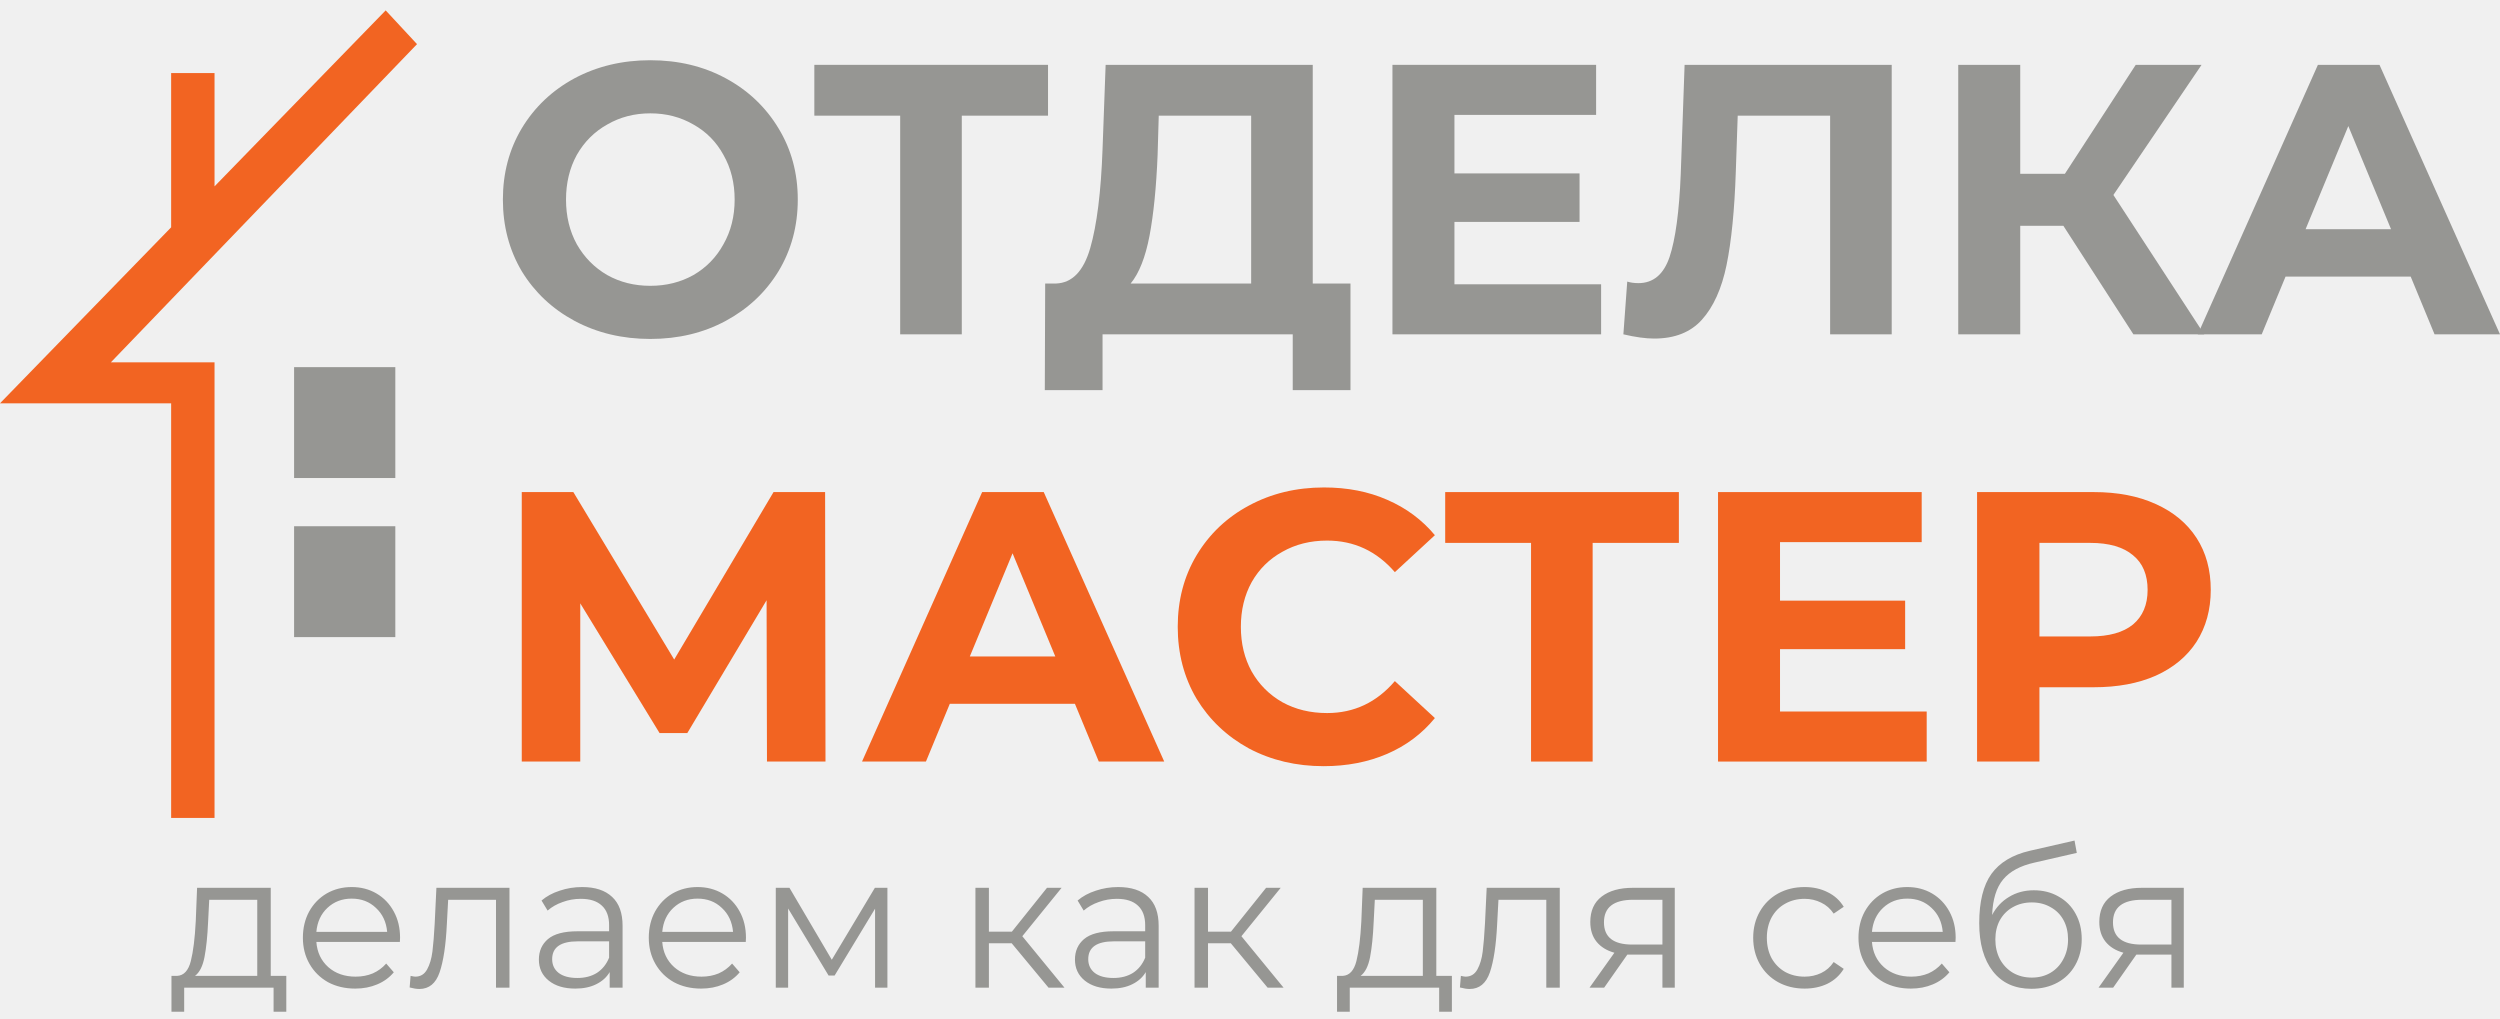
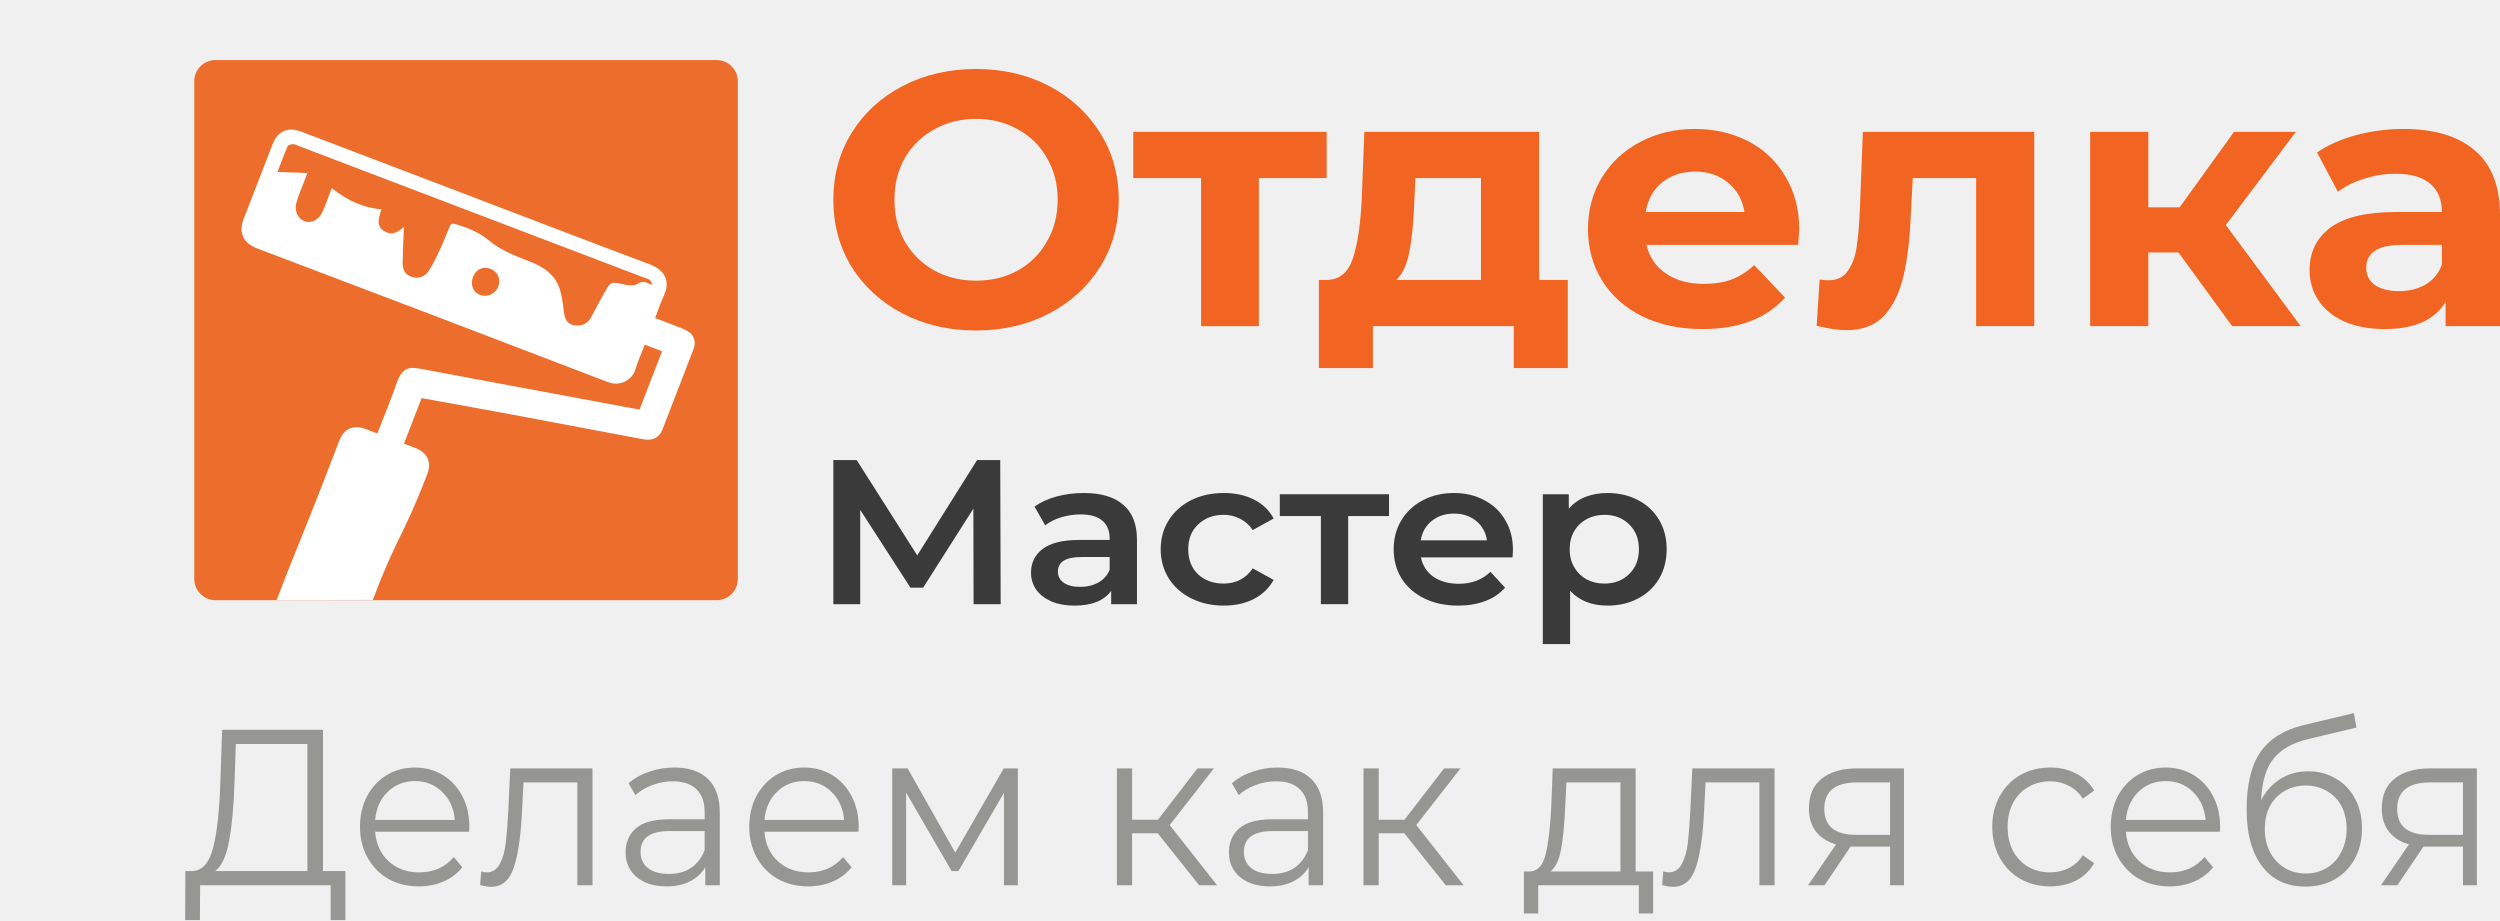
- <svg xmlns="http://www.w3.org/2000/svg" width="162" height="66" viewBox="0 0 162 66" fill="none">
-   <path d="M42.141 21.964C40.329 21.964 38.691 21.573 37.227 20.791C35.78 20.01 34.641 18.937 33.809 17.573C32.994 16.193 32.587 14.646 32.587 12.933C32.587 11.22 32.994 9.682 33.809 8.318C34.641 6.938 35.78 5.857 37.227 5.075C38.691 4.294 40.329 3.903 42.141 3.903C43.954 3.903 45.584 4.294 47.031 5.075C48.478 5.857 49.617 6.938 50.449 8.318C51.28 9.682 51.696 11.22 51.696 12.933C51.696 14.646 51.28 16.193 50.449 17.573C49.617 18.937 48.478 20.01 47.031 20.791C45.584 21.573 43.954 21.964 42.141 21.964ZM42.141 18.521C43.172 18.521 44.104 18.289 44.935 17.823C45.767 17.341 46.416 16.675 46.881 15.827C47.364 14.979 47.605 14.014 47.605 12.933C47.605 11.852 47.364 10.888 46.881 10.04C46.416 9.191 45.767 8.534 44.935 8.069C44.104 7.587 43.172 7.345 42.141 7.345C41.11 7.345 40.179 7.587 39.347 8.069C38.516 8.534 37.859 9.191 37.377 10.04C36.911 10.888 36.678 11.852 36.678 12.933C36.678 14.014 36.911 14.979 37.377 15.827C37.859 16.675 38.516 17.341 39.347 17.823C40.179 18.289 41.11 18.521 42.141 18.521Z" fill="#969693" />
-   <path d="M67.912 7.495H62.324V21.665H58.332V7.495H52.769V4.202H67.912V7.495Z" fill="#969693" />
-   <path d="M87.511 18.372V25.282H83.769V21.665H71.445V25.282H67.703L67.728 18.372H68.427C69.474 18.338 70.214 17.573 70.647 16.077C71.079 14.58 71.345 12.443 71.445 9.665L71.645 4.202H85.066V18.372H87.511ZM75.013 10.04C74.929 12.118 74.755 13.865 74.489 15.278C74.222 16.675 73.815 17.706 73.266 18.372H81.075V7.495H75.087L75.013 10.04Z" fill="#969693" />
-   <path d="M103.752 18.422V21.665H90.231V4.202H103.428V7.445H94.248V11.237H102.355V14.38H94.248V18.422H103.752Z" fill="#969693" />
-   <path d="M122.583 4.202V21.665H118.592V7.495H112.604L112.48 11.137C112.397 13.615 112.197 15.628 111.881 17.174C111.565 18.704 111.033 19.885 110.284 20.717C109.553 21.532 108.522 21.939 107.191 21.939C106.642 21.939 105.977 21.848 105.195 21.665L105.445 18.247C105.661 18.314 105.902 18.347 106.168 18.347C107.133 18.347 107.806 17.781 108.189 16.65C108.571 15.503 108.813 13.715 108.912 11.287L109.162 4.202H122.583Z" fill="#969693" />
-   <path d="M133.705 14.63H130.911V21.665H126.894V4.202H130.911V11.262H133.805L138.395 4.202H142.661L136.948 12.634L142.835 21.665H138.245L133.705 14.63Z" fill="#969693" />
-   <path d="M156.212 17.923H148.104L146.558 21.665H142.417L150.2 4.202H154.191L162 21.665H157.759L156.212 17.923ZM154.94 14.854L152.171 8.169L149.402 14.854H154.94Z" fill="#969693" />
-   <path d="M49.7 49.349L49.675 38.897L44.537 47.503H42.74L37.601 39.096V49.349H33.81V31.887H37.152L43.688 42.738L50.125 31.887H53.467L53.492 49.349H49.7Z" fill="#F26422" />
-   <path d="M69.655 45.607H61.547L60.001 49.349H55.859L63.643 31.887H67.634L75.442 49.349H71.202L69.655 45.607ZM68.383 42.539L65.614 35.853L62.844 42.539H68.383Z" fill="#F26422" />
-   <path d="M85.772 49.648C83.992 49.648 82.379 49.266 80.932 48.501C79.502 47.719 78.371 46.647 77.54 45.283C76.725 43.902 76.317 42.347 76.317 40.618C76.317 38.888 76.725 37.342 77.54 35.978C78.371 34.597 79.502 33.525 80.932 32.76C82.379 31.978 84.001 31.587 85.797 31.587C87.31 31.587 88.674 31.853 89.888 32.386C91.119 32.918 92.15 33.683 92.981 34.681L90.387 37.075C89.206 35.712 87.743 35.03 85.996 35.03C84.915 35.03 83.951 35.271 83.103 35.753C82.254 36.219 81.589 36.876 81.107 37.724C80.641 38.572 80.408 39.537 80.408 40.618C80.408 41.699 80.641 42.663 81.107 43.512C81.589 44.36 82.254 45.025 83.103 45.507C83.951 45.973 84.915 46.206 85.996 46.206C87.743 46.206 89.206 45.516 90.387 44.135L92.981 46.53C92.15 47.545 91.119 48.318 89.888 48.85C88.657 49.382 87.285 49.648 85.772 49.648Z" fill="#F26422" />
-   <path d="M108.791 35.179H103.203V49.349H99.212V35.179H93.649V31.887H108.791V35.179Z" fill="#F26422" />
-   <path d="M124.85 46.106V49.349H111.329V31.887H124.525V35.13H115.345V38.922H123.453V42.065H115.345V46.106H124.85Z" fill="#F26422" />
-   <path d="M135.673 31.887C137.219 31.887 138.558 32.144 139.689 32.66C140.837 33.175 141.718 33.907 142.334 34.855C142.949 35.803 143.257 36.926 143.257 38.223C143.257 39.504 142.949 40.626 142.334 41.591C141.718 42.539 140.837 43.27 139.689 43.786C138.558 44.285 137.219 44.534 135.673 44.534H132.155V49.349H128.114V31.887H135.673ZM135.448 41.242C136.662 41.242 137.585 40.984 138.217 40.468C138.849 39.936 139.165 39.188 139.165 38.223C139.165 37.242 138.849 36.493 138.217 35.978C137.585 35.446 136.662 35.179 135.448 35.179H132.155V41.242H135.448Z" fill="#F26422" />
-   <path d="M13.902 12.076L24.992 0.673L27.023 2.86L7.185 23.478H13.902V53H11.09V26.134H0L11.09 14.731V4.734H13.902V12.076Z" fill="#F26422" />
-   <path d="M19.057 23.791H25.617V30.976H19.057V23.791Z" fill="#969693" />
-   <path d="M19.057 34.1H25.617V41.285H19.057V34.1Z" fill="#969693" />
-   <path d="M18.552 63.237V65.562H17.728V64H11.935V65.562H11.111V63.237H11.48C11.914 63.213 12.21 62.893 12.365 62.278C12.521 61.663 12.628 60.802 12.685 59.695L12.771 57.53H17.544V63.237H18.552ZM13.485 59.744C13.444 60.663 13.366 61.421 13.251 62.02C13.136 62.61 12.931 63.016 12.636 63.237H16.67V58.305H13.558L13.485 59.744ZM25.912 61.036H20.5C20.549 61.708 20.808 62.253 21.275 62.672C21.742 63.082 22.333 63.287 23.046 63.287C23.448 63.287 23.817 63.217 24.153 63.078C24.489 62.93 24.78 62.717 25.026 62.438L25.518 63.004C25.232 63.348 24.871 63.611 24.436 63.791C24.01 63.971 23.538 64.061 23.022 64.061C22.357 64.061 21.767 63.922 21.25 63.643C20.742 63.356 20.344 62.963 20.057 62.462C19.77 61.962 19.627 61.397 19.627 60.765C19.627 60.134 19.762 59.568 20.033 59.068C20.311 58.568 20.689 58.178 21.164 57.899C21.648 57.62 22.189 57.481 22.788 57.481C23.387 57.481 23.924 57.62 24.399 57.899C24.875 58.178 25.248 58.568 25.518 59.068C25.789 59.56 25.924 60.126 25.924 60.765L25.912 61.036ZM22.788 58.231C22.165 58.231 21.64 58.432 21.213 58.834C20.795 59.228 20.558 59.744 20.5 60.384H25.088C25.031 59.744 24.789 59.228 24.362 58.834C23.944 58.432 23.419 58.231 22.788 58.231ZM33.014 57.53V64H32.141V58.305H29.041L28.955 59.904C28.89 61.249 28.734 62.282 28.488 63.004C28.242 63.725 27.803 64.086 27.172 64.086C27 64.086 26.791 64.053 26.545 63.988L26.606 63.237C26.754 63.27 26.856 63.287 26.914 63.287C27.25 63.287 27.504 63.131 27.676 62.819C27.848 62.508 27.963 62.122 28.021 61.663C28.078 61.204 28.127 60.597 28.168 59.843L28.279 57.53H33.014ZM37.723 57.481C38.568 57.481 39.216 57.694 39.667 58.121C40.118 58.539 40.343 59.162 40.343 59.99V64H39.507V62.991C39.31 63.328 39.019 63.59 38.633 63.779C38.256 63.967 37.805 64.061 37.281 64.061C36.559 64.061 35.985 63.889 35.559 63.545C35.132 63.2 34.919 62.745 34.919 62.18C34.919 61.63 35.116 61.187 35.509 60.851C35.911 60.515 36.547 60.347 37.416 60.347H39.47V59.953C39.47 59.396 39.314 58.973 39.002 58.686C38.691 58.391 38.236 58.244 37.637 58.244C37.227 58.244 36.834 58.313 36.456 58.453C36.079 58.584 35.755 58.768 35.485 59.006L35.091 58.354C35.419 58.075 35.813 57.862 36.272 57.715C36.731 57.559 37.215 57.481 37.723 57.481ZM37.416 63.373C37.908 63.373 38.33 63.262 38.683 63.041C39.035 62.811 39.298 62.483 39.47 62.057V60.999H37.44C36.333 60.999 35.78 61.384 35.78 62.155C35.78 62.532 35.923 62.831 36.21 63.053C36.497 63.266 36.899 63.373 37.416 63.373ZM48.326 61.036H42.914C42.963 61.708 43.221 62.253 43.689 62.672C44.156 63.082 44.747 63.287 45.46 63.287C45.862 63.287 46.231 63.217 46.567 63.078C46.903 62.93 47.194 62.717 47.44 62.438L47.932 63.004C47.645 63.348 47.285 63.611 46.85 63.791C46.424 63.971 45.952 64.061 45.435 64.061C44.771 64.061 44.181 63.922 43.664 63.643C43.156 63.356 42.758 62.963 42.471 62.462C42.184 61.962 42.041 61.397 42.041 60.765C42.041 60.134 42.176 59.568 42.447 59.068C42.725 58.568 43.103 58.178 43.578 57.899C44.062 57.62 44.603 57.481 45.202 57.481C45.8 57.481 46.337 57.62 46.813 57.899C47.289 58.178 47.662 58.568 47.932 59.068C48.203 59.56 48.338 60.126 48.338 60.765L48.326 61.036ZM45.202 58.231C44.579 58.231 44.054 58.432 43.627 58.834C43.209 59.228 42.971 59.744 42.914 60.384H47.502C47.444 59.744 47.203 59.228 46.776 58.834C46.358 58.432 45.833 58.231 45.202 58.231ZM57.504 57.53V64H56.704V58.883L54.084 63.213H53.691L51.071 58.871V64H50.271V57.53H51.157L53.9 62.192L56.692 57.53H57.504ZM65.557 61.122H64.081V64H63.208V57.53H64.081V60.371H65.57L67.845 57.53H68.792L66.246 60.667L68.977 64H67.944L65.557 61.122ZM72.461 57.481C73.306 57.481 73.954 57.694 74.405 58.121C74.856 58.539 75.081 59.162 75.081 59.99V64H74.245V62.991C74.048 63.328 73.757 63.59 73.371 63.779C72.994 63.967 72.543 64.061 72.018 64.061C71.297 64.061 70.723 63.889 70.296 63.545C69.87 63.2 69.657 62.745 69.657 62.18C69.657 61.63 69.854 61.187 70.247 60.851C70.649 60.515 71.284 60.347 72.154 60.347H74.208V59.953C74.208 59.396 74.052 58.973 73.74 58.686C73.429 58.391 72.974 58.244 72.375 58.244C71.965 58.244 71.572 58.313 71.194 58.453C70.817 58.584 70.493 58.768 70.223 59.006L69.829 58.354C70.157 58.075 70.551 57.862 71.01 57.715C71.469 57.559 71.953 57.481 72.461 57.481ZM72.154 63.373C72.646 63.373 73.068 63.262 73.421 63.041C73.773 62.811 74.036 62.483 74.208 62.057V60.999H72.178C71.071 60.999 70.518 61.384 70.518 62.155C70.518 62.532 70.661 62.831 70.948 63.053C71.235 63.266 71.637 63.373 72.154 63.373ZM79.755 61.122H78.279V64H77.406V57.53H78.279V60.371H79.767L82.043 57.53H82.99L80.444 60.667L83.175 64H82.141L79.755 61.122ZM94.082 63.237V65.562H93.258V64H87.465V65.562H86.64V63.237H87.009C87.444 63.213 87.739 62.893 87.895 62.278C88.051 61.663 88.157 60.802 88.215 59.695L88.301 57.53H93.073V63.237H94.082ZM89.014 59.744C88.973 60.663 88.895 61.421 88.781 62.02C88.666 62.61 88.461 63.016 88.166 63.237H92.2V58.305H89.088L89.014 59.744ZM101.073 57.53V64H100.2V58.305H97.1L97.014 59.904C96.948 61.249 96.792 62.282 96.546 63.004C96.3 63.725 95.862 64.086 95.23 64.086C95.058 64.086 94.849 64.053 94.603 63.988L94.665 63.237C94.812 63.27 94.915 63.287 94.972 63.287C95.308 63.287 95.562 63.131 95.735 62.819C95.907 62.508 96.022 62.122 96.079 61.663C96.136 61.204 96.186 60.597 96.227 59.843L96.337 57.53H101.073ZM108.525 57.53V64H107.725V61.86H105.696H105.45L103.949 64H103.002L104.613 61.737C104.113 61.597 103.728 61.36 103.457 61.023C103.186 60.687 103.051 60.261 103.051 59.744C103.051 59.023 103.297 58.473 103.789 58.096C104.281 57.719 104.953 57.53 105.806 57.53H108.525ZM103.937 59.769C103.937 60.728 104.548 61.208 105.769 61.208H107.725V58.305H105.831C104.568 58.305 103.937 58.793 103.937 59.769ZM116.94 64.061C116.3 64.061 115.726 63.922 115.218 63.643C114.718 63.364 114.324 62.975 114.037 62.475C113.75 61.966 113.607 61.397 113.607 60.765C113.607 60.134 113.75 59.568 114.037 59.068C114.324 58.568 114.718 58.178 115.218 57.899C115.726 57.62 116.3 57.481 116.94 57.481C117.497 57.481 117.994 57.592 118.428 57.813C118.871 58.026 119.219 58.342 119.474 58.76L118.822 59.203C118.609 58.883 118.338 58.645 118.01 58.49C117.682 58.326 117.325 58.244 116.94 58.244C116.472 58.244 116.05 58.35 115.673 58.563C115.304 58.768 115.013 59.064 114.8 59.449C114.595 59.834 114.492 60.273 114.492 60.765C114.492 61.265 114.595 61.708 114.8 62.093C115.013 62.471 115.304 62.766 115.673 62.979C116.05 63.184 116.472 63.287 116.94 63.287C117.325 63.287 117.682 63.209 118.01 63.053C118.338 62.897 118.609 62.659 118.822 62.34L119.474 62.782C119.219 63.2 118.871 63.52 118.428 63.742C117.985 63.955 117.489 64.061 116.94 64.061ZM126.714 61.036H121.302C121.352 61.708 121.61 62.253 122.077 62.672C122.545 63.082 123.135 63.287 123.849 63.287C124.25 63.287 124.619 63.217 124.956 63.078C125.292 62.93 125.583 62.717 125.829 62.438L126.321 63.004C126.034 63.348 125.673 63.611 125.238 63.791C124.812 63.971 124.341 64.061 123.824 64.061C123.16 64.061 122.569 63.922 122.053 63.643C121.544 63.356 121.147 62.963 120.86 62.462C120.573 61.962 120.429 61.397 120.429 60.765C120.429 60.134 120.564 59.568 120.835 59.068C121.114 58.568 121.491 58.178 121.967 57.899C122.45 57.62 122.992 57.481 123.59 57.481C124.189 57.481 124.726 57.62 125.202 57.899C125.677 58.178 126.05 58.568 126.321 59.068C126.591 59.56 126.727 60.126 126.727 60.765L126.714 61.036ZM123.59 58.231C122.967 58.231 122.442 58.432 122.016 58.834C121.598 59.228 121.36 59.744 121.302 60.384H125.89C125.833 59.744 125.591 59.228 125.165 58.834C124.746 58.432 124.222 58.231 123.59 58.231ZM131.796 57.69C132.395 57.69 132.928 57.825 133.395 58.096C133.871 58.358 134.24 58.731 134.502 59.215C134.765 59.691 134.896 60.236 134.896 60.851C134.896 61.483 134.757 62.044 134.478 62.536C134.207 63.02 133.826 63.397 133.334 63.668C132.842 63.938 132.276 64.074 131.636 64.074C130.562 64.074 129.73 63.697 129.14 62.942C128.549 62.188 128.254 61.146 128.254 59.818C128.254 58.432 128.516 57.37 129.041 56.632C129.574 55.894 130.402 55.394 131.526 55.132L134.429 54.468L134.576 55.267L131.846 55.894C130.919 56.099 130.238 56.464 129.804 56.989C129.369 57.506 129.131 58.272 129.09 59.289C129.353 58.789 129.718 58.399 130.185 58.121C130.652 57.834 131.19 57.69 131.796 57.69ZM131.661 63.348C132.112 63.348 132.514 63.246 132.866 63.041C133.227 62.827 133.506 62.532 133.703 62.155C133.908 61.778 134.01 61.351 134.01 60.876C134.01 60.4 133.912 59.982 133.715 59.621C133.518 59.26 133.24 58.982 132.879 58.785C132.526 58.58 132.12 58.477 131.661 58.477C131.202 58.477 130.792 58.58 130.431 58.785C130.078 58.982 129.8 59.26 129.595 59.621C129.398 59.982 129.299 60.4 129.299 60.876C129.299 61.351 129.398 61.778 129.595 62.155C129.8 62.532 130.083 62.827 130.443 63.041C130.804 63.246 131.21 63.348 131.661 63.348ZM141.509 57.53V64H140.709V61.86H138.68H138.434L136.933 64H135.986L137.597 61.737C137.097 61.597 136.712 61.36 136.441 61.023C136.171 60.687 136.035 60.261 136.035 59.744C136.035 59.023 136.281 58.473 136.773 58.096C137.265 57.719 137.938 57.53 138.79 57.53H141.509ZM136.921 59.769C136.921 60.728 137.532 61.208 138.754 61.208H140.709V58.305H138.815C137.552 58.305 136.921 58.793 136.921 59.769Z" fill="#969693" />
+ <svg xmlns="http://www.w3.org/2000/svg" width="144" height="53" viewBox="0 0 144 53" fill="none">
+   <path d="M11.19 4.679C11.19 4.005 11.74 3.458 12.418 3.458H41.272C41.95 3.458 42.499 4.005 42.499 4.679V33.352C42.499 34.026 41.95 34.572 41.272 34.572H12.418C11.74 34.572 11.19 34.026 11.19 33.352V4.679Z" fill="#ED6D2C" />
+   <path d="M56.22 19.036C54.661 19.036 53.251 18.71 51.992 18.059C50.747 17.407 49.767 16.512 49.052 15.375C48.351 14.224 48 12.934 48 11.506C48 10.077 48.351 8.794 49.052 7.657C49.767 6.506 50.747 5.605 51.992 4.953C53.251 4.301 54.661 3.975 56.22 3.975C57.78 3.975 59.182 4.301 60.427 4.953C61.672 5.605 62.652 6.506 63.368 7.657C64.083 8.794 64.441 10.077 64.441 11.506C64.441 12.934 64.083 14.224 63.368 15.375C62.652 16.512 61.672 17.407 60.427 18.059C59.182 18.71 57.78 19.036 56.22 19.036ZM56.22 16.166C57.108 16.166 57.909 15.972 58.624 15.583C59.34 15.181 59.898 14.626 60.298 13.919C60.713 13.212 60.921 12.407 60.921 11.506C60.921 10.604 60.713 9.8 60.298 9.093C59.898 8.385 59.34 7.837 58.624 7.449C57.909 7.047 57.108 6.846 56.22 6.846C55.333 6.846 54.532 7.047 53.816 7.449C53.101 7.837 52.536 8.385 52.121 9.093C51.72 9.8 51.52 10.604 51.52 11.506C51.52 12.407 51.72 13.212 52.121 13.919C52.536 14.626 53.101 15.181 53.816 15.583C54.532 15.972 55.333 16.166 56.22 16.166Z" fill="#F26422" />
+   <path d="M76.416 10.258H72.51V18.787H69.183V10.258H65.277V7.595H76.416V10.258Z" fill="#F26422" />
+   <path d="M90.305 16.124V21.2H87.193V18.787H79.08V21.2H75.968V16.124H76.44C77.155 16.11 77.649 15.701 77.921 14.897C78.193 14.092 78.365 12.948 78.436 11.464L78.586 7.595H88.653V16.124H90.305ZM81.462 11.693C81.419 12.83 81.326 13.759 81.183 14.481C81.055 15.202 80.804 15.75 80.432 16.124H85.304V10.258H81.527L81.462 11.693Z" fill="#F26422" />
+   <path d="M103.638 13.232C103.638 13.274 103.616 13.565 103.573 14.106H94.838C94.995 14.8 95.367 15.347 95.954 15.75C96.54 16.152 97.27 16.353 98.143 16.353C98.744 16.353 99.273 16.27 99.731 16.103C100.203 15.923 100.64 15.646 101.04 15.271L102.822 17.143C101.734 18.35 100.146 18.953 98.057 18.953C96.755 18.953 95.603 18.71 94.602 18.225C93.6 17.726 92.827 17.039 92.284 16.166C91.74 15.292 91.468 14.3 91.468 13.191C91.468 12.095 91.733 11.111 92.262 10.237C92.806 9.349 93.543 8.663 94.473 8.177C95.417 7.678 96.469 7.428 97.628 7.428C98.758 7.428 99.781 7.664 100.697 8.136C101.613 8.607 102.328 9.287 102.843 10.174C103.373 11.048 103.638 12.067 103.638 13.232ZM97.649 9.883C96.891 9.883 96.254 10.091 95.739 10.507C95.224 10.923 94.909 11.492 94.795 12.213H100.482C100.368 11.506 100.053 10.944 99.538 10.528C99.023 10.098 98.393 9.883 97.649 9.883Z" fill="#F26422" />
+   <path d="M117.174 7.595V18.787H113.826V10.258H110.177L110.07 12.234C110.013 13.704 109.87 14.924 109.641 15.895C109.412 16.866 109.04 17.629 108.525 18.183C108.009 18.738 107.294 19.016 106.378 19.016C105.892 19.016 105.312 18.932 104.64 18.766L104.811 16.103C105.04 16.131 105.205 16.145 105.305 16.145C105.806 16.145 106.178 15.972 106.421 15.625C106.679 15.264 106.85 14.813 106.936 14.273C107.022 13.718 107.087 12.99 107.129 12.088L107.301 7.595H117.174Z" fill="#F26422" />
+   <path d="M125.481 14.543H123.742V18.787H120.394V7.595H123.742V11.943H125.545L128.679 7.595H132.242L128.207 12.962L132.521 18.787H128.572L125.481 14.543Z" fill="#F26422" />
+   <path d="M138.441 7.428C140.23 7.428 141.603 7.844 142.562 8.676C143.521 9.495 144 10.736 144 12.4V18.787H140.866V17.393C140.237 18.433 139.064 18.953 137.346 18.953C136.459 18.953 135.687 18.808 135.028 18.516C134.385 18.225 133.891 17.823 133.547 17.31C133.204 16.797 133.032 16.214 133.032 15.562C133.032 14.522 133.433 13.704 134.234 13.108C135.05 12.511 136.302 12.213 137.99 12.213H140.652C140.652 11.506 140.43 10.965 139.986 10.59C139.543 10.202 138.878 10.008 137.99 10.008C137.375 10.008 136.767 10.105 136.166 10.299C135.579 10.479 135.079 10.729 134.664 11.048L133.462 8.78C134.091 8.351 134.842 8.018 135.715 7.782C136.602 7.546 137.511 7.428 138.441 7.428ZM138.184 16.769C138.756 16.769 139.264 16.644 139.707 16.395C140.151 16.131 140.466 15.75 140.652 15.25V14.106H138.355C136.982 14.106 136.295 14.543 136.295 15.417C136.295 15.833 136.459 16.166 136.788 16.415C137.132 16.651 137.597 16.769 138.184 16.769Z" fill="#F26422" />
+   <path d="M56.078 34.8L56.066 29.298L53.172 33.851H52.442L49.548 29.369V34.8H48V26.5H49.346L52.832 31.99L56.28 26.5H57.613L57.639 34.8H56.078Z" fill="#3A3A3A" />
+   <path d="M62.431 28.397C63.421 28.397 64.176 28.622 64.696 29.073C65.225 29.516 65.489 30.188 65.489 31.089V34.8H64.004V34.029C63.811 34.306 63.534 34.519 63.174 34.669C62.821 34.812 62.394 34.883 61.89 34.883C61.387 34.883 60.947 34.804 60.569 34.646C60.191 34.48 59.898 34.254 59.688 33.97C59.487 33.677 59.386 33.349 59.386 32.986C59.386 32.417 59.608 31.962 60.053 31.622C60.506 31.274 61.215 31.1 62.18 31.1H63.916V31.006C63.916 30.563 63.773 30.223 63.488 29.986C63.211 29.749 62.796 29.63 62.242 29.63C61.865 29.63 61.492 29.686 61.123 29.796C60.762 29.907 60.456 30.061 60.204 30.259L59.587 29.18C59.94 28.927 60.363 28.733 60.858 28.599C61.353 28.464 61.878 28.397 62.431 28.397ZM62.217 33.804C62.612 33.804 62.96 33.721 63.262 33.555C63.572 33.381 63.79 33.136 63.916 32.82V32.085H62.293C61.387 32.085 60.934 32.365 60.934 32.926C60.934 33.195 61.047 33.409 61.274 33.567C61.5 33.725 61.815 33.804 62.217 33.804Z" fill="#3A3A3A" />
+   <path d="M70.493 34.883C69.797 34.883 69.172 34.744 68.618 34.468C68.064 34.191 67.632 33.808 67.322 33.318C67.012 32.82 66.856 32.258 66.856 31.634C66.856 31.009 67.012 30.452 67.322 29.962C67.632 29.472 68.06 29.089 68.605 28.812C69.159 28.535 69.788 28.397 70.493 28.397C71.156 28.397 71.734 28.524 72.229 28.776C72.733 29.029 73.11 29.393 73.362 29.867L72.154 30.531C71.961 30.239 71.718 30.021 71.424 29.879C71.139 29.729 70.824 29.654 70.48 29.654C69.893 29.654 69.406 29.836 69.021 30.199C68.635 30.555 68.442 31.033 68.442 31.634C68.442 32.235 68.631 32.717 69.008 33.081C69.394 33.436 69.885 33.614 70.48 33.614C70.824 33.614 71.139 33.543 71.424 33.401C71.718 33.251 71.961 33.029 72.154 32.737L73.362 33.401C73.102 33.875 72.72 34.242 72.217 34.503C71.722 34.756 71.147 34.883 70.493 34.883Z" fill="#3A3A3A" />
+   <path d="M80.008 29.725H77.655V34.8H76.082V29.725H73.716V28.468H80.008V29.725Z" fill="#3A3A3A" />
+   <path d="M87.145 31.67C87.145 31.772 87.137 31.919 87.12 32.108H81.848C81.94 32.575 82.179 32.946 82.565 33.223C82.959 33.492 83.446 33.626 84.025 33.626C84.763 33.626 85.371 33.397 85.849 32.938L86.692 33.851C86.39 34.191 86.008 34.448 85.547 34.622C85.086 34.796 84.566 34.883 83.987 34.883C83.249 34.883 82.599 34.744 82.037 34.468C81.475 34.191 81.038 33.808 80.728 33.318C80.426 32.82 80.275 32.258 80.275 31.634C80.275 31.017 80.422 30.464 80.715 29.974C81.017 29.476 81.433 29.089 81.961 28.812C82.49 28.535 83.085 28.397 83.748 28.397C84.402 28.397 84.985 28.535 85.497 28.812C86.017 29.081 86.42 29.464 86.705 29.962C86.998 30.452 87.145 31.021 87.145 31.67ZM83.748 29.583C83.245 29.583 82.817 29.725 82.464 30.01C82.12 30.286 81.911 30.658 81.835 31.124H85.648C85.581 30.666 85.375 30.294 85.031 30.01C84.687 29.725 84.26 29.583 83.748 29.583Z" fill="#3A3A3A" />
+   <path d="M92.59 28.397C93.244 28.397 93.827 28.532 94.339 28.8C94.859 29.069 95.266 29.448 95.56 29.939C95.853 30.429 96 30.994 96 31.634C96 32.274 95.853 32.843 95.56 33.341C95.266 33.831 94.859 34.211 94.339 34.48C93.827 34.748 93.244 34.883 92.59 34.883C91.684 34.883 90.967 34.598 90.438 34.029V37.1H88.865V28.468H90.363V29.298C90.623 28.998 90.942 28.773 91.319 28.622C91.705 28.472 92.129 28.397 92.59 28.397ZM92.414 33.614C92.993 33.614 93.467 33.432 93.836 33.069C94.213 32.705 94.402 32.227 94.402 31.634C94.402 31.041 94.213 30.563 93.836 30.199C93.467 29.836 92.993 29.654 92.414 29.654C92.036 29.654 91.697 29.737 91.395 29.903C91.093 30.061 90.854 30.29 90.677 30.591C90.501 30.891 90.413 31.239 90.413 31.634C90.413 32.029 90.501 32.377 90.677 32.677C90.854 32.978 91.093 33.211 91.395 33.377C91.697 33.535 92.036 33.614 92.414 33.614Z" fill="#3A3A3A" />
+   <path d="M19.895 50.172V53H19.046V50.991H11.528L11.515 53H10.666L10.679 50.172H11.11C11.675 50.138 12.069 49.673 12.291 48.778C12.512 47.873 12.648 46.594 12.697 44.939L12.795 42.035H18.603V50.172H19.895ZM13.509 45.029C13.468 46.393 13.365 47.519 13.201 48.407C13.046 49.285 12.779 49.874 12.402 50.172H17.705V42.853H13.583L13.509 45.029Z" fill="#969693" />
+   <path d="M27.023 47.907H21.609C21.659 48.607 21.917 49.174 22.384 49.609C22.852 50.036 23.443 50.249 24.156 50.249C24.558 50.249 24.927 50.176 25.264 50.032C25.6 49.878 25.891 49.656 26.137 49.366L26.63 49.955C26.343 50.313 25.982 50.586 25.547 50.774C25.12 50.961 24.649 51.055 24.132 51.055C23.467 51.055 22.877 50.91 22.36 50.62C21.851 50.322 21.453 49.912 21.166 49.392C20.879 48.871 20.736 48.283 20.736 47.626C20.736 46.969 20.871 46.381 21.142 45.86C21.421 45.34 21.798 44.935 22.274 44.645C22.758 44.355 23.299 44.21 23.898 44.21C24.497 44.21 25.034 44.355 25.51 44.645C25.986 44.935 26.359 45.34 26.63 45.86C26.9 46.372 27.036 46.961 27.036 47.626L27.023 47.907ZM23.898 44.99C23.274 44.99 22.75 45.199 22.323 45.617C21.905 46.027 21.667 46.564 21.609 47.229H26.199C26.142 46.564 25.9 46.027 25.473 45.617C25.055 45.199 24.53 44.99 23.898 44.99Z" fill="#969693" />
+   <path d="M34.129 44.261V50.991H33.255V45.067H30.154L30.068 46.73C30.002 48.129 29.846 49.204 29.6 49.955C29.354 50.705 28.915 51.081 28.284 51.081C28.111 51.081 27.902 51.047 27.656 50.978L27.718 50.198C27.865 50.232 27.968 50.249 28.025 50.249C28.362 50.249 28.616 50.087 28.788 49.763C28.96 49.439 29.075 49.038 29.133 48.56C29.19 48.082 29.239 47.451 29.28 46.666L29.391 44.261H34.129Z" fill="#969693" />
+   <path d="M38.839 44.21C39.684 44.21 40.332 44.431 40.783 44.875C41.235 45.31 41.46 45.958 41.46 46.82V50.991H40.624V49.942C40.427 50.292 40.136 50.565 39.75 50.761C39.373 50.957 38.921 51.055 38.396 51.055C37.675 51.055 37.1 50.876 36.674 50.518C36.247 50.159 36.034 49.686 36.034 49.097C36.034 48.526 36.231 48.065 36.624 47.716C37.026 47.366 37.662 47.191 38.532 47.191H40.587V46.782C40.587 46.202 40.431 45.762 40.119 45.464C39.807 45.157 39.352 45.003 38.753 45.003C38.343 45.003 37.949 45.075 37.572 45.221C37.195 45.357 36.871 45.549 36.6 45.796L36.206 45.118C36.534 44.828 36.928 44.606 37.387 44.453C37.847 44.291 38.331 44.21 38.839 44.21ZM38.532 50.339C39.024 50.339 39.446 50.223 39.799 49.993C40.152 49.754 40.414 49.413 40.587 48.969V47.869H38.556C37.449 47.869 36.895 48.27 36.895 49.072C36.895 49.464 37.039 49.776 37.326 50.006C37.613 50.228 38.015 50.339 38.532 50.339Z" fill="#969693" />
+   <path d="M49.446 47.907H44.032C44.081 48.607 44.34 49.174 44.807 49.609C45.275 50.036 45.866 50.249 46.579 50.249C46.981 50.249 47.35 50.176 47.687 50.032C48.023 49.878 48.314 49.656 48.56 49.366L49.053 49.955C48.765 50.313 48.404 50.586 47.97 50.774C47.543 50.961 47.072 51.055 46.555 51.055C45.89 51.055 45.3 50.91 44.783 50.62C44.274 50.322 43.876 49.912 43.589 49.392C43.302 48.871 43.158 48.283 43.158 47.626C43.158 46.969 43.294 46.381 43.565 45.86C43.843 45.34 44.221 44.935 44.697 44.645C45.181 44.355 45.722 44.21 46.321 44.21C46.92 44.21 47.457 44.355 47.933 44.645C48.409 44.935 48.782 45.34 49.053 45.86C49.323 46.372 49.459 46.961 49.459 47.626L49.446 47.907ZM46.321 44.99C45.697 44.99 45.172 45.199 44.746 45.617C44.328 46.027 44.09 46.564 44.032 47.229H48.622C48.565 46.564 48.322 46.027 47.896 45.617C47.477 45.199 46.953 44.99 46.321 44.99Z" fill="#969693" />
+   <path d="M58.628 44.261V50.991H57.828V45.668L55.207 50.172H54.813L52.192 45.656V50.991H51.392V44.261H52.279L55.023 49.11L57.816 44.261H58.628Z" fill="#969693" />
+   <path d="M66.685 47.997H65.208V50.991H64.334V44.261H65.208V47.217H66.697L68.973 44.261H69.921L67.374 47.524L70.105 50.991H69.072L66.685 47.997Z" fill="#969693" />
+   <path d="M73.591 44.21C74.436 44.21 75.084 44.431 75.535 44.875C75.987 45.31 76.212 45.958 76.212 46.82V50.991H75.376V49.942C75.179 50.292 74.887 50.565 74.502 50.761C74.124 50.957 73.673 51.055 73.148 51.055C72.426 51.055 71.852 50.876 71.426 50.518C70.999 50.159 70.786 49.686 70.786 49.097C70.786 48.526 70.983 48.065 71.376 47.716C71.778 47.366 72.414 47.191 73.284 47.191H75.338V46.782C75.338 46.202 75.183 45.762 74.871 45.464C74.559 45.157 74.104 45.003 73.505 45.003C73.095 45.003 72.701 45.075 72.324 45.221C71.947 45.357 71.622 45.549 71.352 45.796L70.958 45.118C71.286 44.828 71.68 44.606 72.139 44.453C72.599 44.291 73.083 44.21 73.591 44.21ZM73.284 50.339C73.776 50.339 74.198 50.223 74.551 49.993C74.904 49.754 75.166 49.413 75.338 48.969V47.869H73.308C72.201 47.869 71.647 48.27 71.647 49.072C71.647 49.464 71.791 49.776 72.078 50.006C72.365 50.228 72.767 50.339 73.284 50.339Z" fill="#969693" />
+   <path d="M80.888 47.997H79.412V50.991H78.538V44.261H79.412V47.217H80.9L83.177 44.261H84.124L81.577 47.524L84.309 50.991H83.275L80.888 47.997Z" fill="#969693" />
+   <path d="M95.221 50.198V52.616H94.396V50.991H88.601V52.616H87.776V50.198H88.145C88.58 50.172 88.875 49.84 89.031 49.2C89.187 48.56 89.294 47.664 89.351 46.513L89.437 44.261H94.212V50.198H95.221ZM90.151 46.564C90.11 47.519 90.032 48.308 89.917 48.931C89.802 49.545 89.597 49.968 89.302 50.198H93.338V45.067H90.225L90.151 46.564Z" fill="#969693" />
+   <path d="M102.214 44.261V50.991H101.341V45.067H98.24L98.154 46.73C98.088 48.129 97.932 49.204 97.686 49.955C97.44 50.705 97.001 51.081 96.37 51.081C96.197 51.081 95.988 51.047 95.742 50.978L95.803 50.198C95.951 50.232 96.054 50.249 96.111 50.249C96.447 50.249 96.702 50.087 96.874 49.763C97.046 49.439 97.161 49.038 97.219 48.56C97.276 48.082 97.325 47.451 97.366 46.666L97.477 44.261H102.214Z" fill="#969693" />
+   <path d="M109.669 44.261V50.991H108.869V48.765H106.839H106.593L105.092 50.991H104.144L105.756 48.637C105.256 48.492 104.87 48.245 104.6 47.895C104.329 47.545 104.193 47.101 104.193 46.564C104.193 45.813 104.44 45.242 104.932 44.849C105.424 44.457 106.097 44.261 106.95 44.261H109.669ZM105.079 46.59C105.079 47.588 105.691 48.087 106.913 48.087H108.869V45.067H106.974C105.711 45.067 105.079 45.575 105.079 46.59Z" fill="#969693" />
+   <path d="M118.088 51.055C117.448 51.055 116.874 50.91 116.365 50.62C115.865 50.33 115.471 49.925 115.184 49.404C114.897 48.876 114.753 48.283 114.753 47.626C114.753 46.969 114.897 46.381 115.184 45.86C115.471 45.34 115.865 44.935 116.365 44.645C116.874 44.355 117.448 44.21 118.088 44.21C118.646 44.21 119.142 44.325 119.577 44.555C120.02 44.777 120.368 45.105 120.623 45.54L119.97 46.001C119.757 45.668 119.486 45.421 119.158 45.259C118.83 45.088 118.473 45.003 118.088 45.003C117.62 45.003 117.198 45.114 116.82 45.336C116.451 45.549 116.16 45.856 115.947 46.257C115.742 46.658 115.639 47.114 115.639 47.626C115.639 48.146 115.742 48.607 115.947 49.008C116.16 49.4 116.451 49.707 116.82 49.929C117.198 50.142 117.62 50.249 118.088 50.249C118.473 50.249 118.83 50.168 119.158 50.006C119.486 49.844 119.757 49.596 119.97 49.264L120.623 49.724C120.368 50.159 120.02 50.492 119.577 50.722C119.134 50.944 118.637 51.055 118.088 51.055Z" fill="#969693" />
+   <path d="M127.866 47.907H122.452C122.501 48.607 122.76 49.174 123.227 49.609C123.695 50.036 124.286 50.249 124.999 50.249C125.401 50.249 125.77 50.176 126.107 50.032C126.443 49.878 126.734 49.656 126.98 49.366L127.473 49.955C127.185 50.313 126.825 50.586 126.39 50.774C125.963 50.961 125.491 51.055 124.975 51.055C124.31 51.055 123.72 50.91 123.203 50.62C122.694 50.322 122.296 49.912 122.009 49.392C121.722 48.871 121.579 48.283 121.579 47.626C121.579 46.969 121.714 46.381 121.985 45.86C122.263 45.34 122.641 44.935 123.117 44.645C123.601 44.355 124.142 44.21 124.741 44.21C125.34 44.21 125.877 44.355 126.353 44.645C126.829 44.935 127.202 45.34 127.473 45.86C127.743 46.372 127.879 46.961 127.879 47.626L127.866 47.907ZM124.741 44.99C124.117 44.99 123.592 45.199 123.166 45.617C122.747 46.027 122.51 46.564 122.452 47.229H127.042C126.984 46.564 126.742 46.027 126.316 45.617C125.898 45.199 125.373 44.99 124.741 44.99Z" fill="#969693" />
+   <path d="M132.95 44.427C133.549 44.427 134.082 44.568 134.55 44.849C135.026 45.123 135.395 45.511 135.657 46.014C135.92 46.509 136.051 47.076 136.051 47.716C136.051 48.372 135.912 48.957 135.633 49.468C135.362 49.972 134.981 50.364 134.488 50.646C133.996 50.927 133.43 51.068 132.79 51.068C131.716 51.068 130.883 50.675 130.292 49.891C129.702 49.106 129.406 48.023 129.406 46.641C129.406 45.199 129.669 44.095 130.194 43.327C130.727 42.559 131.556 42.039 132.68 41.766L135.584 41.075L135.731 41.907L133 42.559C132.073 42.772 131.392 43.152 130.957 43.698C130.522 44.235 130.284 45.033 130.243 46.091C130.506 45.57 130.871 45.165 131.338 44.875C131.806 44.577 132.343 44.427 132.95 44.427ZM132.815 50.313C133.266 50.313 133.668 50.206 134.021 49.993C134.382 49.771 134.661 49.464 134.858 49.072C135.063 48.679 135.165 48.236 135.165 47.741C135.165 47.246 135.067 46.811 134.87 46.436C134.673 46.061 134.394 45.771 134.033 45.566C133.68 45.353 133.274 45.246 132.815 45.246C132.356 45.246 131.945 45.353 131.584 45.566C131.232 45.771 130.953 46.061 130.748 46.436C130.551 46.811 130.452 47.246 130.452 47.741C130.452 48.236 130.551 48.679 130.748 49.072C130.953 49.464 131.236 49.771 131.597 49.993C131.958 50.206 132.364 50.313 132.815 50.313Z" fill="#969693" />
+   <path d="M142.667 44.261V50.991H141.867V48.765H139.836H139.59L138.089 50.991H137.142L138.754 48.637C138.253 48.492 137.868 48.245 137.597 47.895C137.326 47.545 137.191 47.101 137.191 46.564C137.191 45.813 137.437 45.242 137.929 44.849C138.421 44.457 139.094 44.261 139.947 44.261H142.667ZM138.077 46.59C138.077 47.588 138.688 48.087 139.91 48.087H141.867V45.067H139.972C138.709 45.067 138.077 45.575 138.077 46.59Z" fill="#969693" />
+   <path d="M21.735 24.969C22.127 23.956 22.52 23.008 22.86 22.038C23.192 21.088 23.644 21.134 24.311 21.257C26.011 21.573 27.71 21.894 29.409 22.211C31.197 22.545 32.986 22.878 34.774 23.209L36.837 23.593L38.135 20.232L37.14 19.853C36.953 20.338 36.74 20.811 36.589 21.302C36.407 21.887 35.727 22.281 35.01 22.007C28.289 19.427 21.562 16.863 14.829 14.316C13.918 13.972 13.752 13.319 14.052 12.562C14.602 11.174 15.127 9.776 15.67 8.385C15.792 8.069 15.943 7.77 16.265 7.595C16.661 7.374 17.047 7.466 17.433 7.614L27.179 11.328C30.597 12.63 34.01 13.944 37.434 15.229C38.346 15.571 38.607 16.251 38.241 17.026C38.049 17.433 37.911 17.864 37.735 18.319C38.248 18.515 38.742 18.694 39.227 18.892C39.422 18.971 39.629 19.061 39.778 19.201C40.05 19.459 40.065 19.8 39.935 20.137C39.349 21.669 38.759 23.198 38.164 24.727C37.978 25.208 37.592 25.404 37.045 25.302C34.506 24.825 31.971 24.342 29.43 23.868C27.72 23.549 26.008 23.243 24.284 22.93L23.27 25.555C23.508 25.646 23.74 25.727 23.966 25.82C24.641 26.101 24.87 26.643 24.608 27.322C23.175 31.035 22.88 30.834 21.473 34.556C20.614 34.558 21.187 34.557 20.328 34.559C19.469 34.561 18.123 34.564 17.179 34.566C16.32 34.568 16.32 34.568 15.929 34.569C17.016 31.739 17.363 31.011 18.461 28.185C18.815 27.267 19.173 26.351 19.523 25.432C19.806 24.687 20.325 24.443 21.074 24.716C21.28 24.792 21.487 24.874 21.735 24.969ZM23.263 13.067C23.256 13.263 23.251 13.406 23.246 13.55C23.226 14.075 23.194 14.6 23.19 15.126C23.188 15.497 23.306 15.813 23.706 15.943C24.057 16.058 24.455 15.971 24.688 15.614C24.962 15.197 25.172 14.736 25.384 14.282C25.575 13.876 25.734 13.455 25.904 13.039C25.977 12.857 26.089 12.867 26.256 12.916C26.95 13.118 27.596 13.377 28.167 13.854C28.836 14.411 29.65 14.732 30.468 15.042C31.285 15.352 32.006 15.817 32.266 16.726C32.369 17.128 32.44 17.538 32.477 17.951C32.534 18.43 32.692 18.661 33.07 18.733C33.263 18.778 33.466 18.756 33.645 18.67C33.824 18.584 33.968 18.439 34.054 18.261C34.296 17.803 34.543 17.348 34.795 16.896C35.188 16.195 35.187 16.214 35.957 16.389C36.204 16.445 36.538 16.469 36.728 16.346C36.979 16.184 37.146 16.223 37.36 16.331C37.415 16.359 37.476 16.375 37.561 16.408C37.538 16.093 37.299 16.067 37.113 15.996C30.469 13.461 23.824 10.928 17.178 8.398C17.083 8.362 16.986 8.3 16.891 8.304C16.78 8.308 16.603 8.343 16.572 8.415C16.355 8.914 16.169 9.424 15.984 9.904L17.707 9.969C17.629 10.172 17.585 10.286 17.541 10.398C17.375 10.843 17.18 11.277 17.057 11.739C17.004 11.963 17.036 12.2 17.146 12.402C17.514 12.993 18.269 12.879 18.578 12.193C18.773 11.763 18.923 11.313 19.108 10.835C19.973 11.523 20.898 11.973 21.981 12.056C21.715 12.715 21.756 13.07 22.097 13.294C22.481 13.538 22.82 13.485 23.263 13.067ZM27.246 15.956C27.077 16.395 27.252 16.839 27.657 16.992C27.86 17.064 28.084 17.052 28.28 16.961C28.476 16.869 28.628 16.704 28.704 16.502C28.86 16.07 28.668 15.64 28.249 15.483C27.817 15.322 27.421 15.509 27.246 15.956Z" fill="white" />
</svg>
